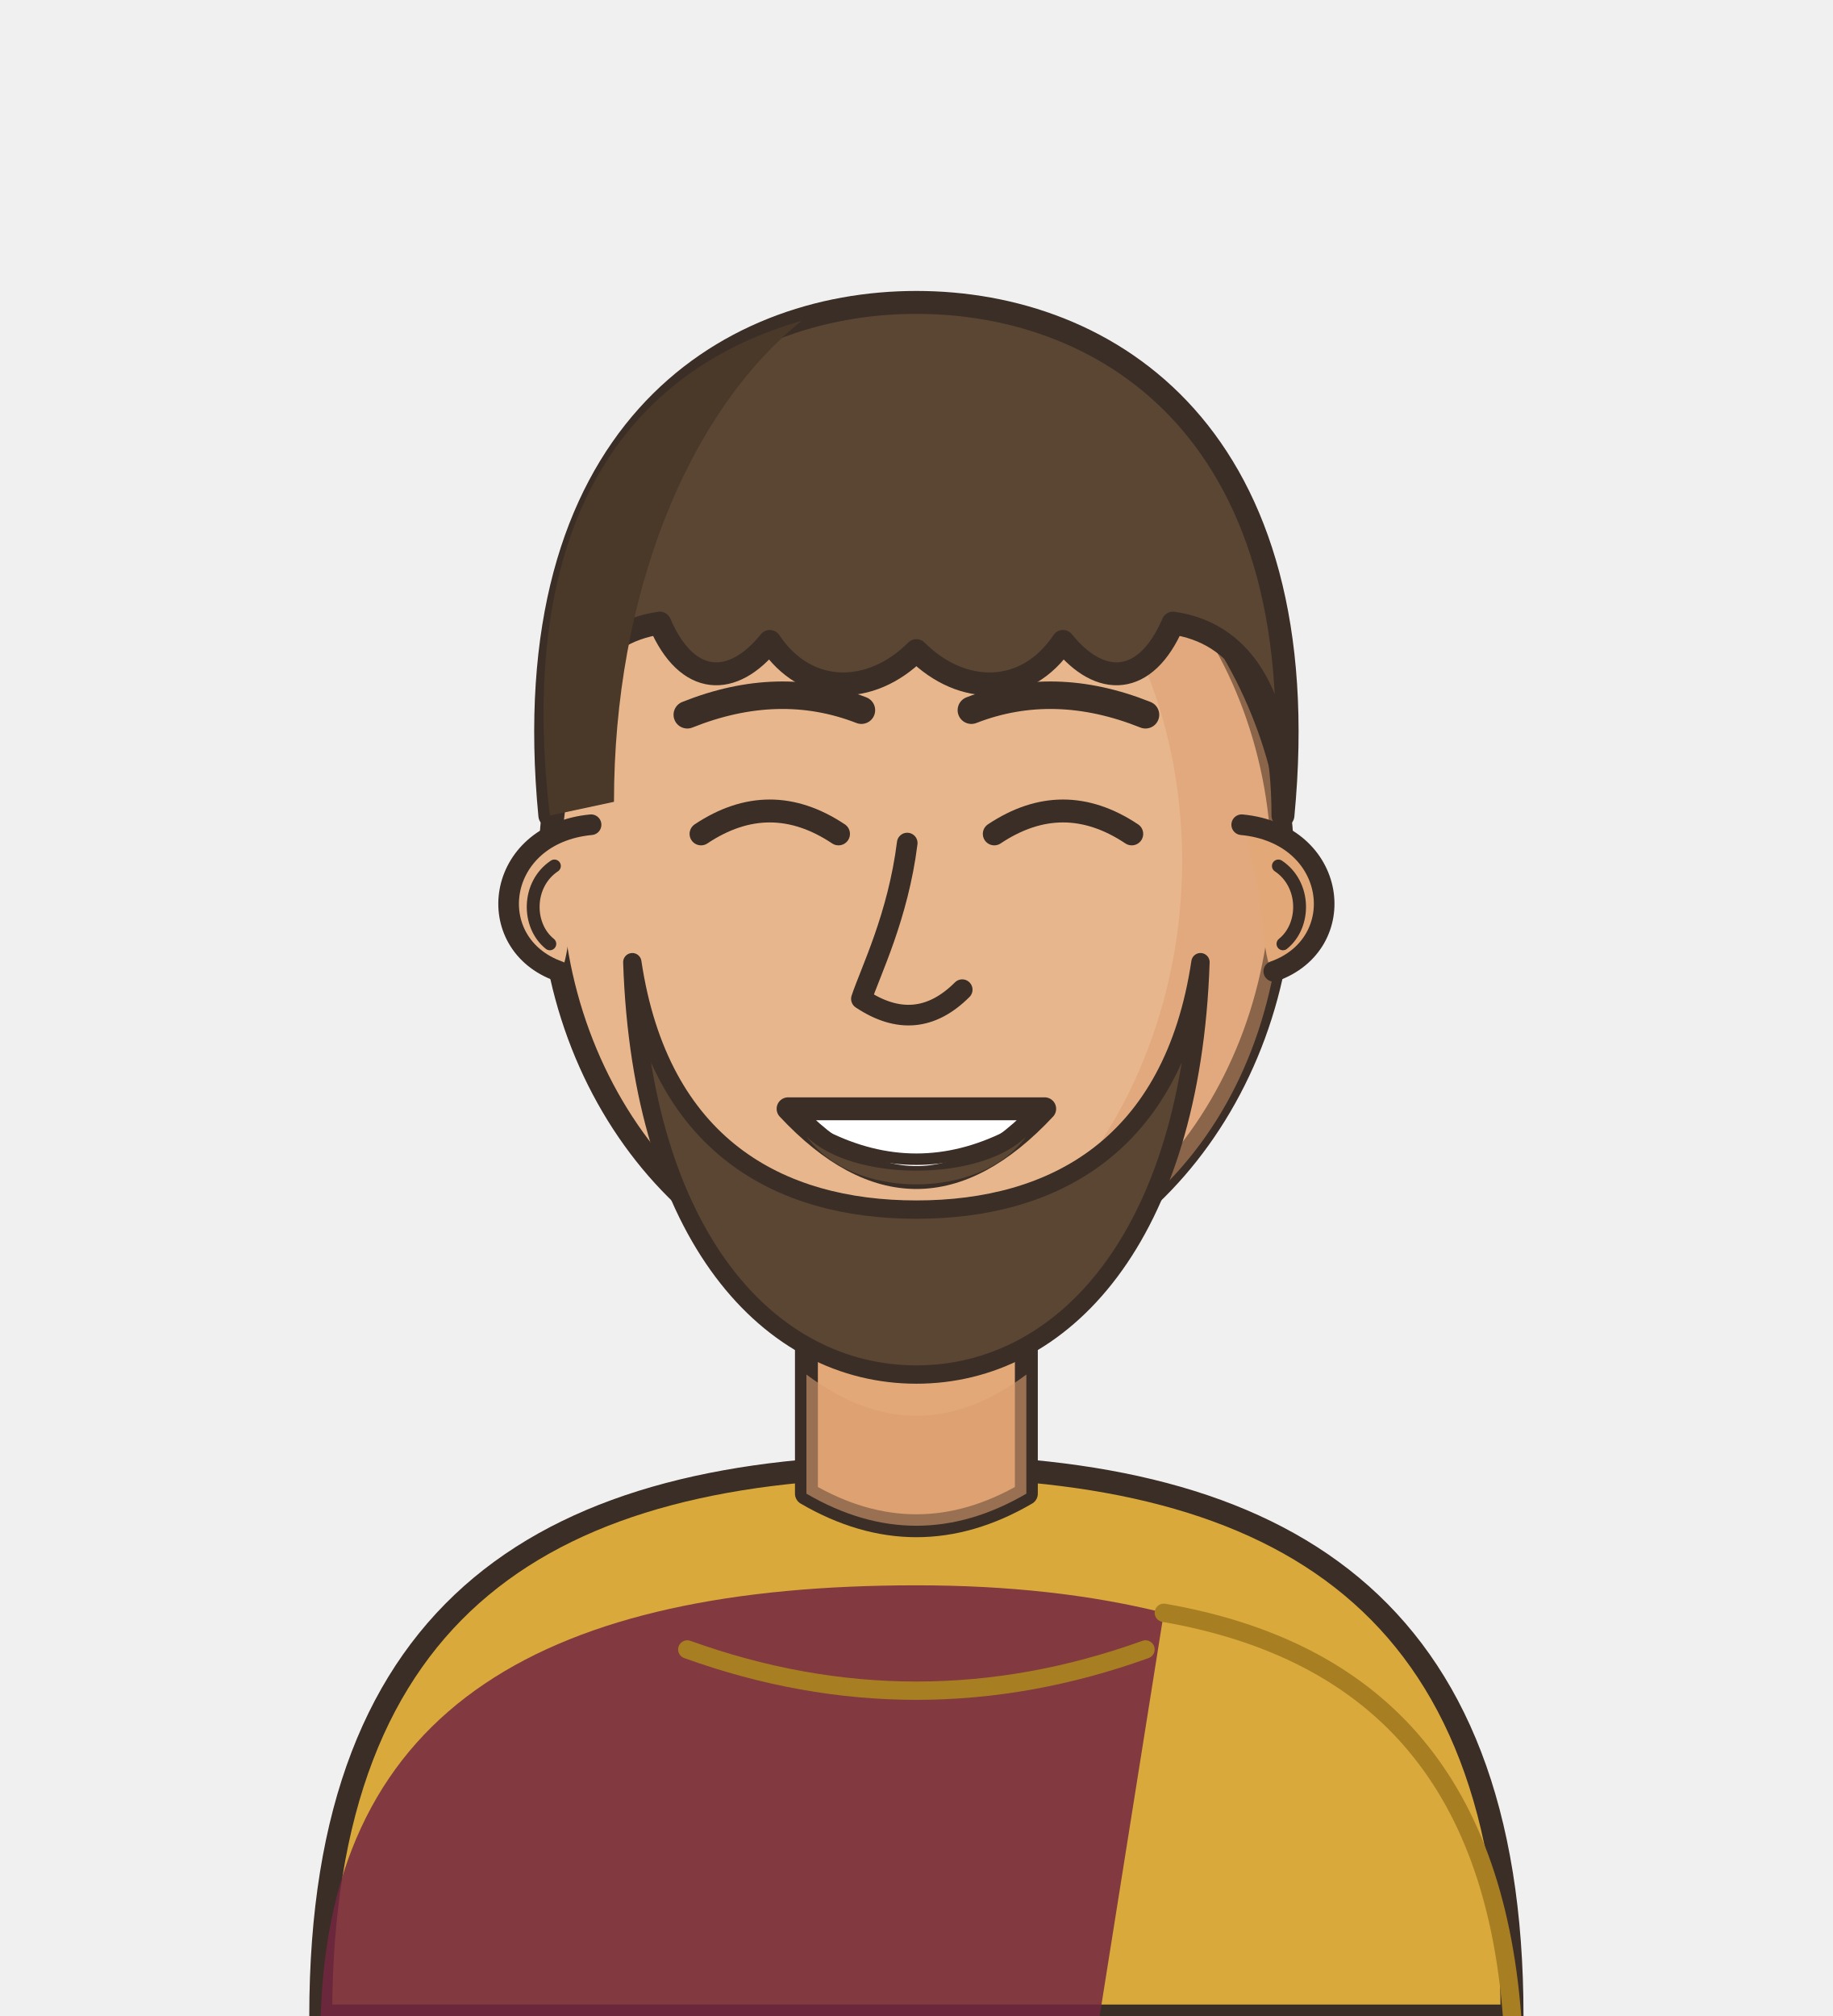
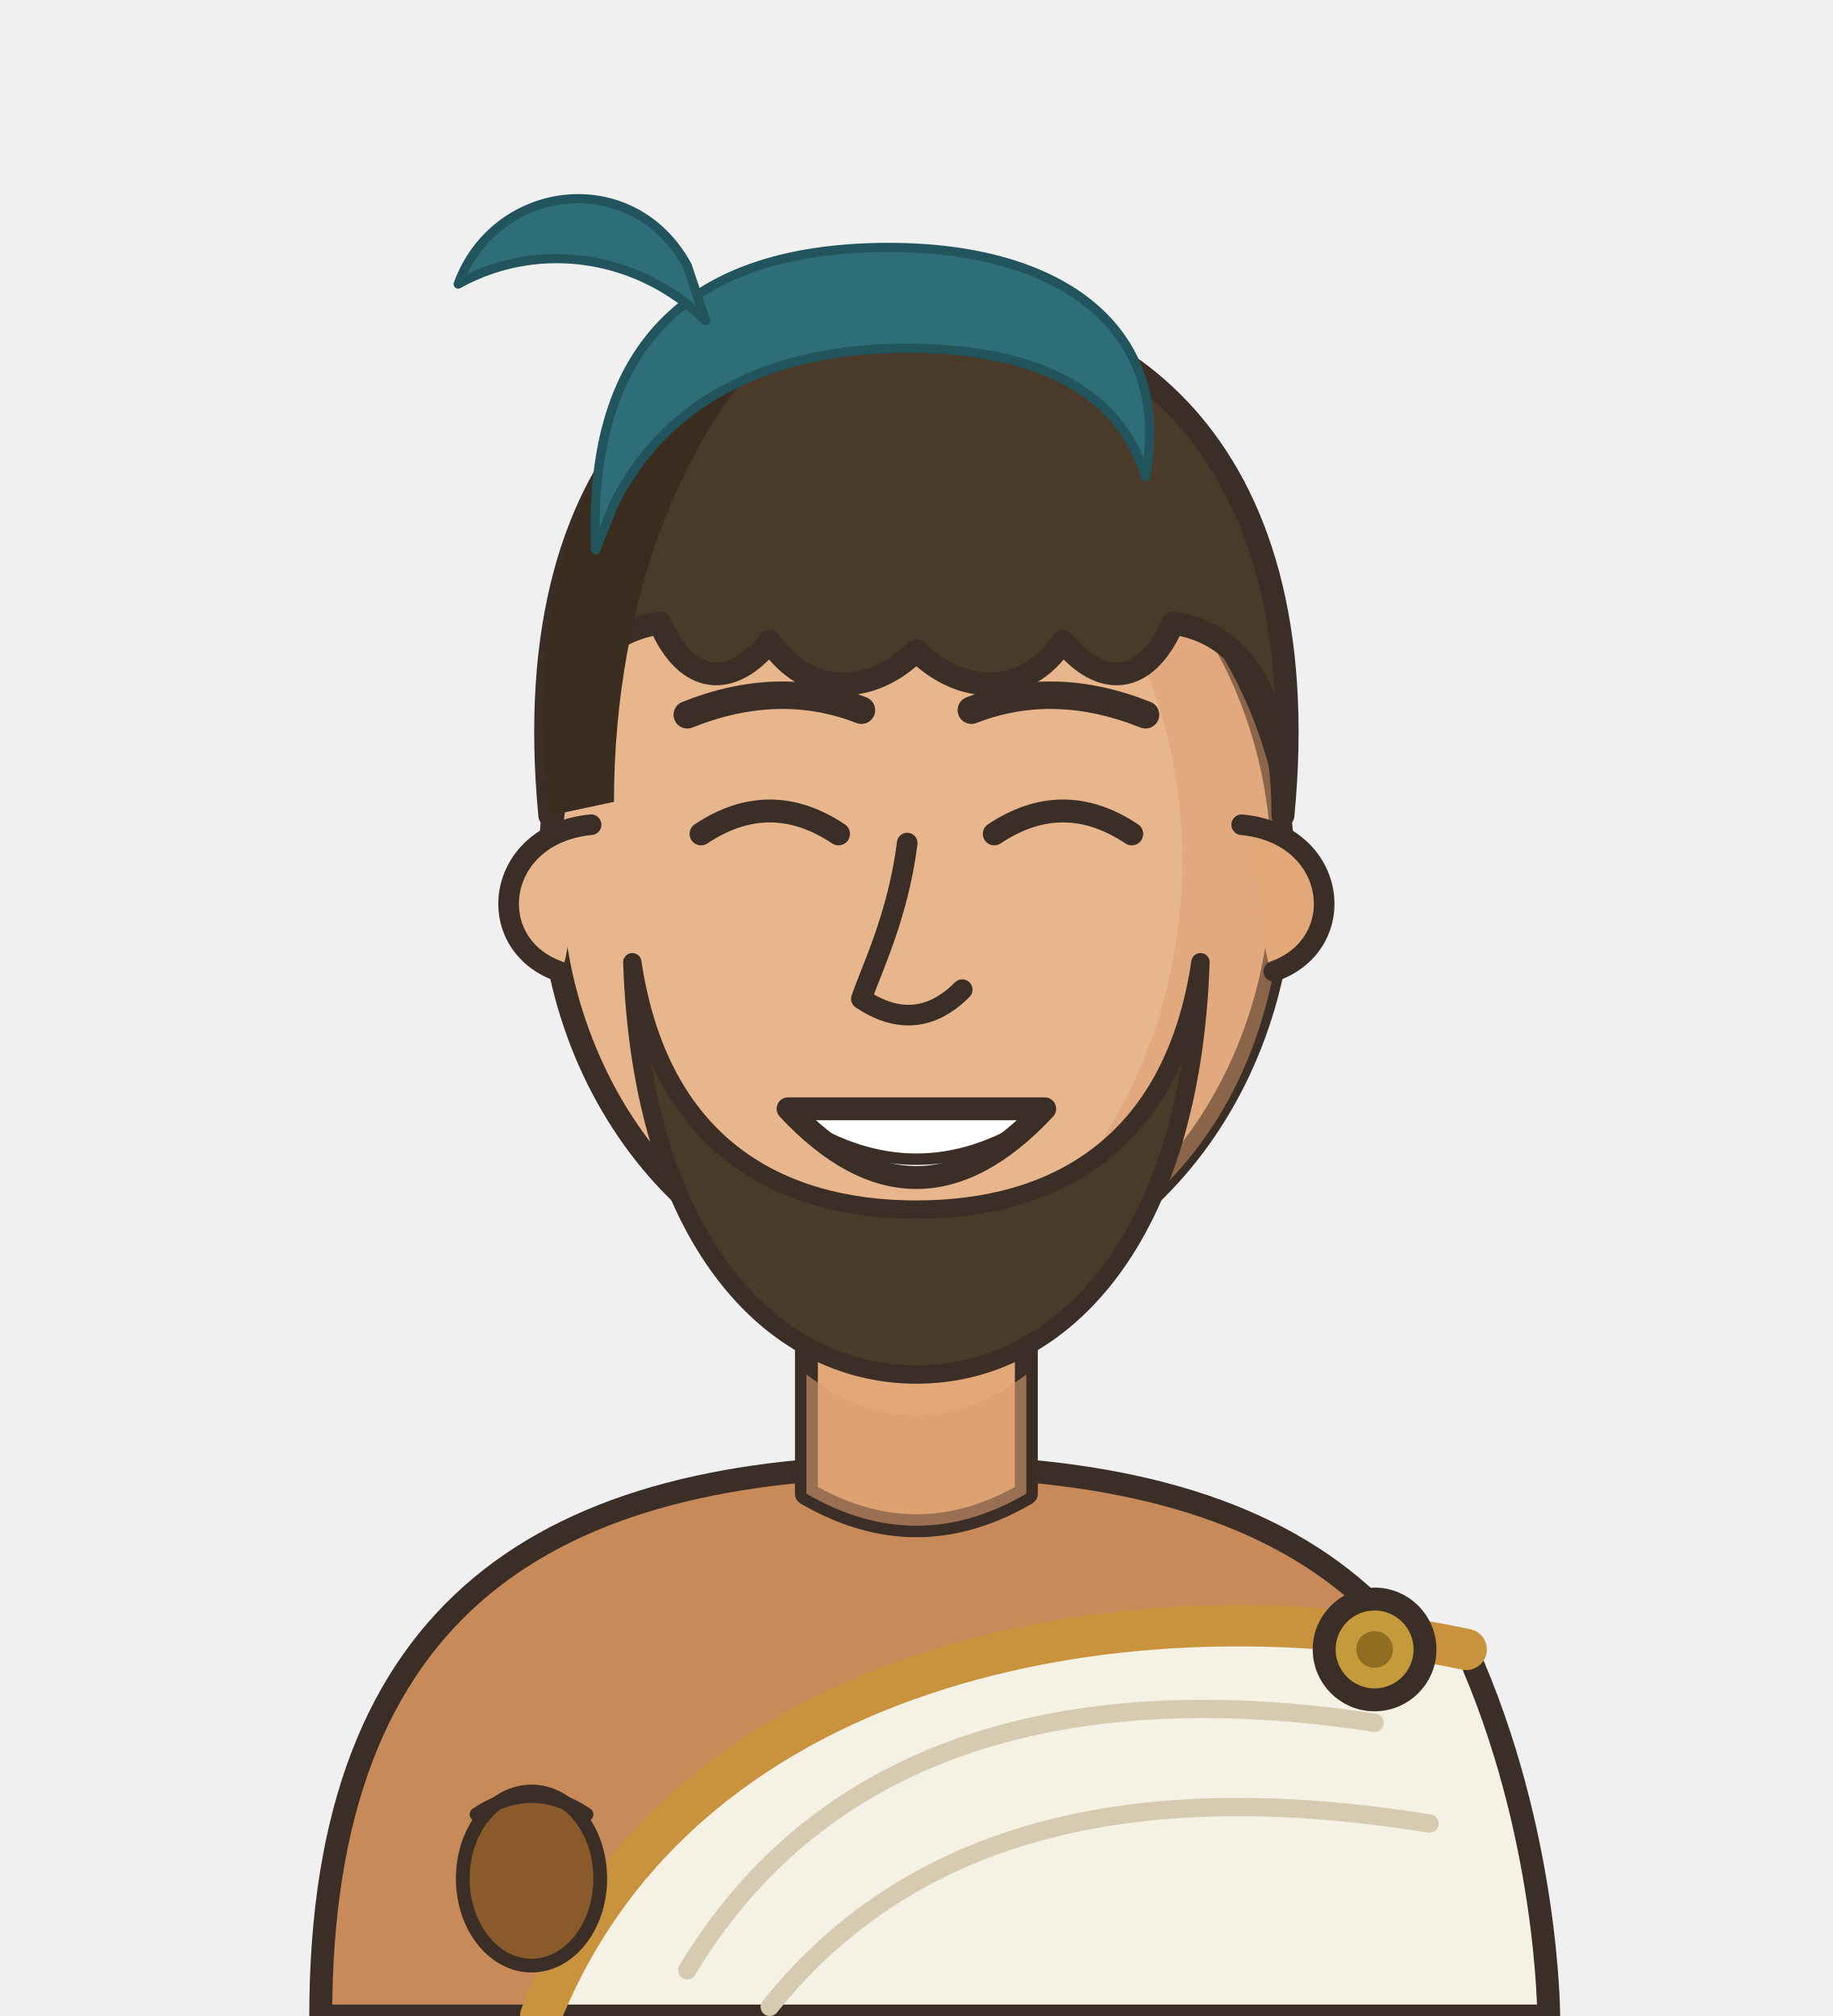
<svg xmlns="http://www.w3.org/2000/svg" width="400" height="440" viewBox="0 0 400 440">
  <g stroke="#3A2E26" stroke-width="5" stroke-linejoin="round" stroke-linecap="round">
-     <path d="M70 440 C70 350 120 320 200 320 C280 320 330 350 330 440 Z" fill="#D9A93C" />
-     <path d="M70 440 C72 372 120 346 200 346 C220 346 238 348 254 352 L240 440 Z" fill="#732640" stroke="none" opacity="0.85" />
-     <path d="M254 352 C300 360 326 388 330 440" fill="none" stroke="#A87E22" stroke-width="4" />
-     <path d="M150 360 Q200 378 250 360" fill="none" stroke="#A87E22" stroke-width="4" />
+     <path d="M70 440 C70 350 120 320 200 320 C280 320 330 350 330 440 Z" fill="#C98A5A" />
+     <path d="M118 440 C150 360 250 345 320 360 C338 400 338 440 338 440 Z" fill="#F6F1E5" />
+     <path d="M150 430 C180 380 235 366 300 376" fill="none" stroke="#D6CBB0" stroke-width="4" />
+     <path d="M168 438 C200 398 250 388 312 398" fill="none" stroke="#D6CBB0" stroke-width="4" />
+     <path d="M118 440 C150 360 250 345 320 360" fill="none" stroke="#C9923C" stroke-width="9" />
+     <ellipse cx="116" cy="410" rx="15" ry="19" fill="#8A5A2B" stroke="#3A2E26" stroke-width="3" />
+     <path d="M104 396 Q116 388 128 396" fill="none" stroke="#3A2E26" stroke-width="3" />
+     <circle cx="300" cy="360" r="11" fill="#C49A3A" />
+     <circle cx="300" cy="360" r="4" fill="#8F6E22" stroke="none" />
    <path d="M176 274 L176 326 Q200 340 224 326 L224 274 Z" fill="#E3A878" />
    <path d="M176 300 Q200 318 224 300 L224 326 Q200 340 176 326 Z" fill="#D99C6E" stroke="none" opacity="0.6" />
    <ellipse cx="200" cy="190" rx="80" ry="92" fill="#E8B68C" />
    <path d="M200 100 C250 104 280 150 280 190 C280 245 245 280 200 282 C235 270 258 230 258 188 C258 145 235 108 200 100 Z" fill="#D99C6E" stroke="none" opacity="0.5" />
    <path d="M129 179 C107 180 103 207 122 213 C125 208 124 196 127 188 C127 184 128 181 129 179 Z" fill="#E8B68C" stroke="none" />
    <path d="M271 179 C293 180 297 207 278 213 C275 208 276 196 273 188 C273 184 272 181 271 179 Z" fill="#E3A878" stroke="none" />
    <path d="M129 180 C108 182 105 206 122 212" fill="none" stroke="#3A2E26" stroke-width="4.5" />
    <path d="M271 180 C292 182 295 206 278 212" fill="none" stroke="#3A2E26" stroke-width="4.5" />
-     <path d="M121 189 C115 193 115 202 120 206" fill="none" stroke="#3A2E26" stroke-width="2.8" />
-     <path d="M279 189 C285 193 285 202 280 206" fill="none" stroke="#3A2E26" stroke-width="2.8" />
-     <path d="M120 178 C112 95 158 66 200 66 C242 66 288 95 280 178 C280 150 270 138 256 136 C250 150 240 150 232 140 C224 152 210 152 200 142 C190 152 176 152 168 140 C160 150 150 150 144 136 C130 138 120 150 120 178 Z" fill="#5A4632" />
-     <path d="M120 178 C112 110 140 80 175 70 C150 90 134 130 134 175 Z" fill="#4A3829" stroke="none" />
+     <path d="M120 178 C112 95 158 66 200 66 C242 66 288 95 280 178 C280 150 270 138 256 136 C250 150 240 150 232 140 C224 152 210 152 200 142 C190 152 176 152 168 140 C160 150 150 150 144 136 C130 138 120 150 120 178 Z" fill="#4A3A2A" />
+     <path d="M120 178 C112 110 140 80 175 70 C150 90 134 130 134 175 Z" fill="#3A2D20" stroke="none" />
+     <path d="M130 120 C128 74 152 54 194 54 C232 54 256 72 250 104 C244 84 224 76 198 76 C170 76 146 86 134 110 Z" fill="#2E6E78" stroke="#21545C" stroke-width="2" />
+     <path d="M150 58 C138 36 108 40 100 62 C118 52 140 56 154 70 Z" fill="#2E6E78" stroke="#21545C" stroke-width="2" />
+     <path d="M138 210 C140 270 168 300 200 300 C232 300 260 270 262 210 C256 250 230 264 200 264 C170 264 144 250 138 210 Z" fill="#4A3A2A" stroke="#3A2E26" stroke-width="4" />
+     <path d="M176 248 C186 258 214 258 224 248 C214 262 186 262 176 248 Z" fill="#4A3A2A" stroke="none" />
    <path d="M150 156 Q170 148 188 155" fill="none" stroke="#3A2E26" stroke-width="6" />
    <path d="M212 155 Q230 148 250 156" fill="none" stroke="#3A2E26" stroke-width="6" />
    <path d="M153 182 Q168 172 183 182" fill="none" stroke="#3A2E26" stroke-width="5" />
    <path d="M217 182 Q232 172 247 182" fill="none" stroke="#3A2E26" stroke-width="5" />
    <path d="M198 184 C196 200 190 212 188 218 Q200 226 210 216" fill="none" stroke="#3A2E26" stroke-width="4.5" />
    <path d="M172 242 Q200 272 228 242 Z" fill="#fff" stroke="#3A2E26" stroke-width="5" />
    <path d="M180 248 Q200 258 220 248" fill="none" stroke="#3A2E26" stroke-width="2.5" />
-     <path d="M138 210 C140 270 168 300 200 300 C232 300 260 270 262 210 C256 250 230 264 200 264 C170 264 144 250 138 210 Z" fill="#5A4632" stroke="#3A2E26" stroke-width="4" />
-     <path d="M176 248 C186 258 214 258 224 248 C214 262 186 262 176 248 Z" fill="#5A4632" stroke="none" />
  </g>
</svg>
